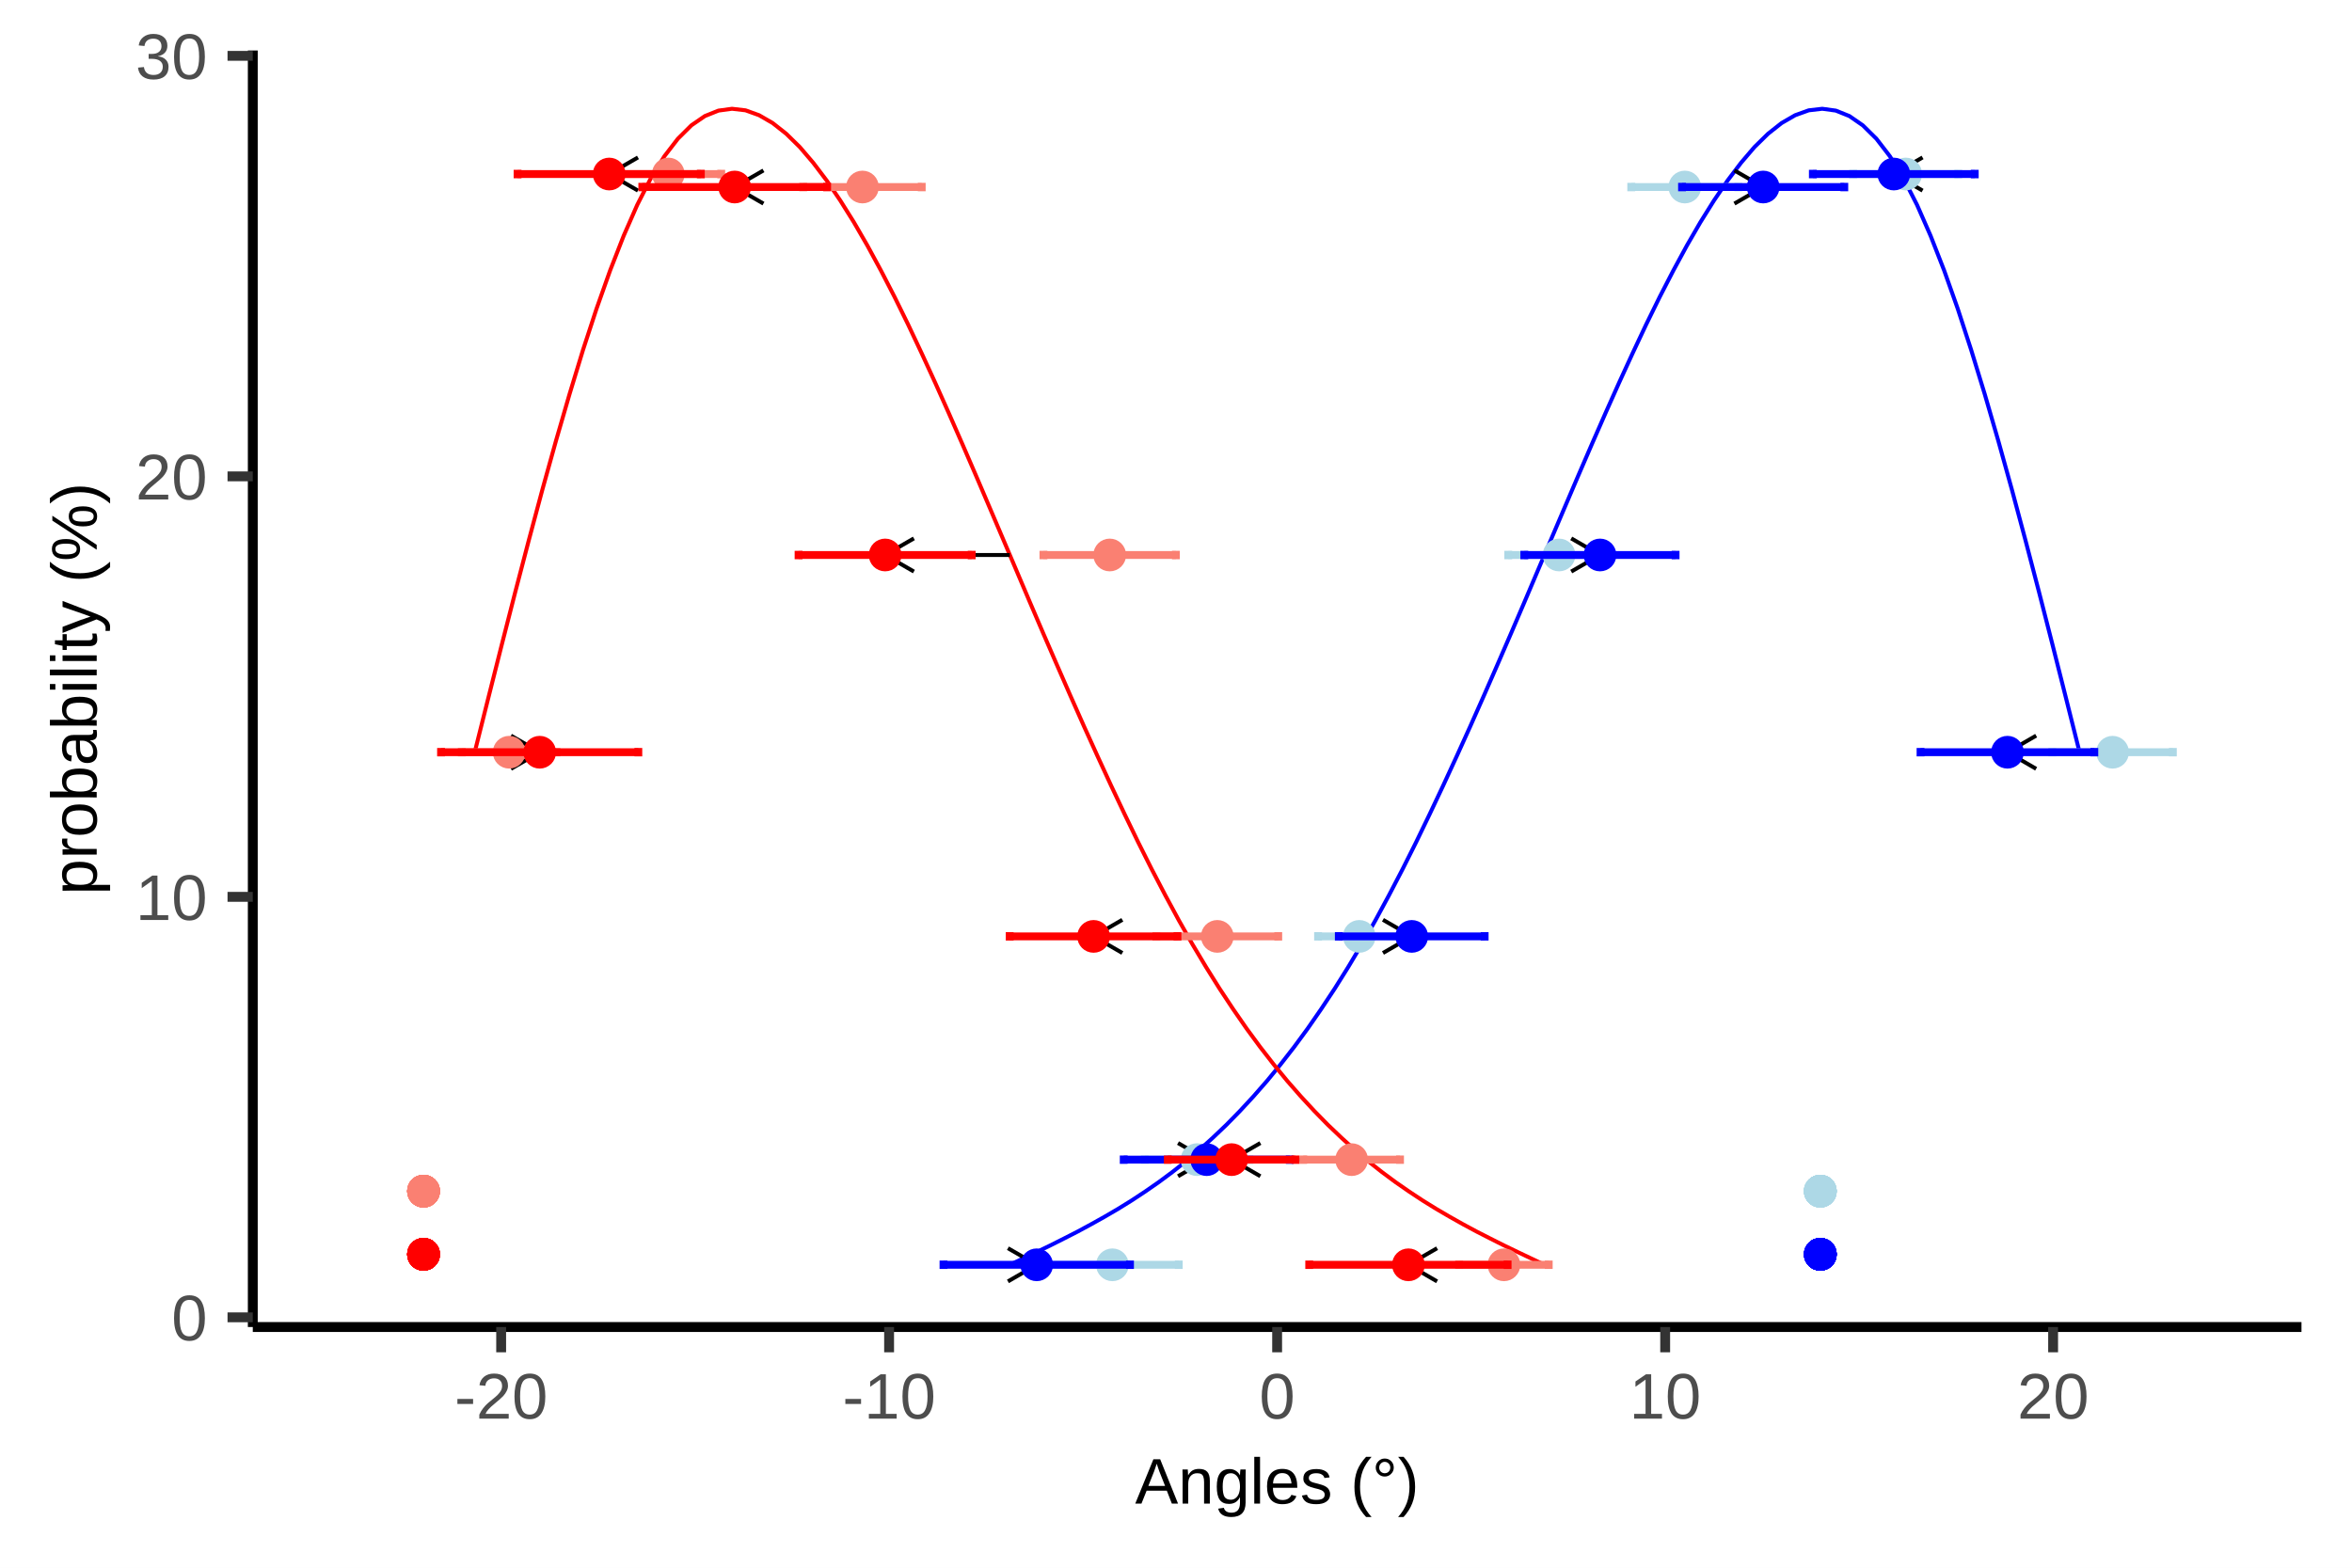
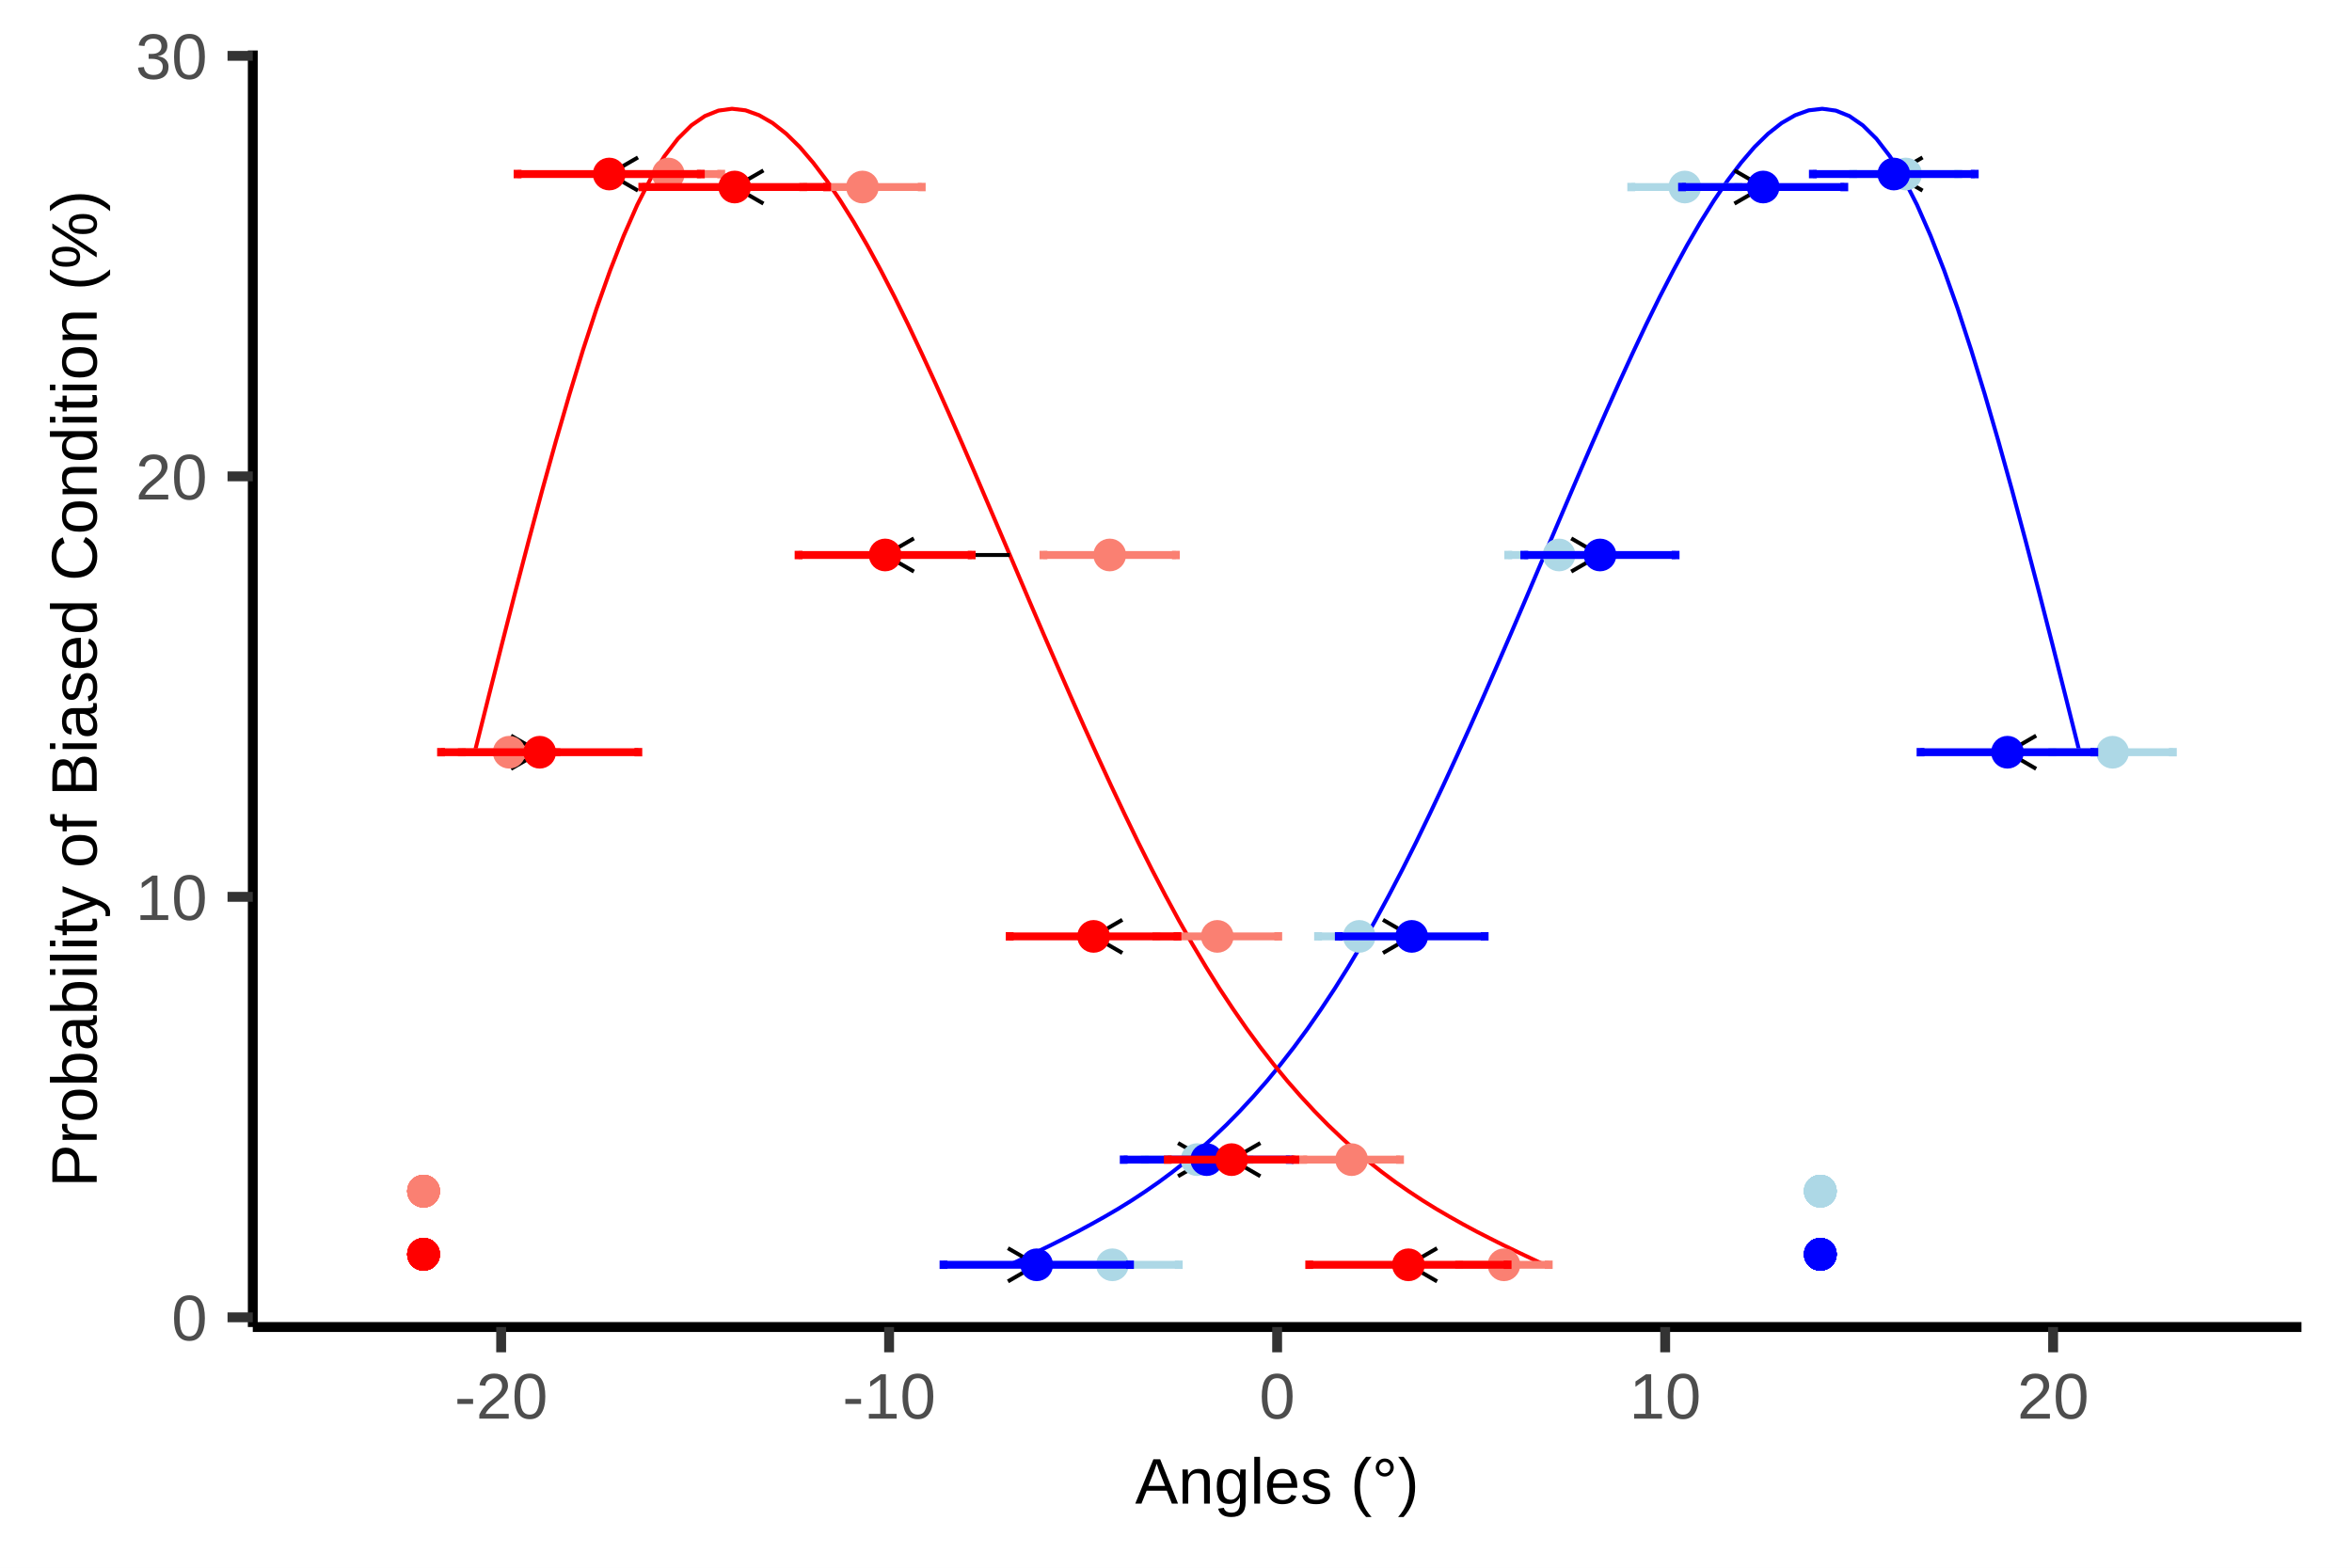
<svg xmlns="http://www.w3.org/2000/svg" class="svglite" width="255.12pt" height="170.08pt" viewBox="0 0 255.12 170.08">
  <defs>
    <style type="text/css">
    .svglite line, .svglite polyline, .svglite polygon, .svglite path, .svglite rect, .svglite circle {
      fill: none;
      stroke: #000000;
      stroke-linecap: round;
      stroke-linejoin: round;
      stroke-miterlimit: 10.00;
    }
    .svglite text {
      white-space: pre;
    }
  </style>
  </defs>
  <rect width="100%" height="100%" style="stroke: none; fill: #FFFFFF;" />
  <defs>
    <clipPath id="cpMC4wMHwyNTUuMTJ8MC4wMHwxNzAuMDg=">
      <rect x="0.00" y="0.00" width="255.12" height="170.08" />
    </clipPath>
  </defs>
  <g clip-path="url(#cpMC4wMHwyNTUuMTJ8MC4wMHwxNzAuMDg=)">
-     <rect x="0" y="0.00" width="255.12" height="170.08" style="stroke-width: 1.07; stroke: #FFFFFF; fill: #FFFFFF;" />
+     <rect x="0.00" y="0.00" width="255.12" height="170.08" style="stroke-width: 1.07; stroke: #FFFFFF; fill: #FFFFFF;" />
  </g>
  <defs>
    <clipPath id="cpMjcuNDJ8MjQ5LjY0fDUuNDh8MTQzLjk3">
      <rect x="27.42" y="5.48" width="222.22" height="138.49" />
    </clipPath>
  </defs>
  <g clip-path="url(#cpMjcuNDJ8MjQ5LjY0fDUuNDh8MTQzLjk3)">
    <polygon points="109.53,137.19 111.00,136.50 112.47,135.80 113.94,135.08 115.41,134.35 116.88,133.60 118.34,132.81 119.81,131.99 121.28,131.12 122.75,130.21 124.22,129.25 125.69,128.22 127.16,127.13 128.63,125.97 130.09,124.73 131.56,123.41 133.03,122.00 134.50,120.51 135.97,118.92 137.44,117.23 138.91,115.45 140.38,113.56 141.85,111.56 143.31,109.45 144.78,107.22 146.25,104.88 147.72,102.41 149.19,99.82 150.66,97.11 152.13,94.28 153.60,91.35 155.06,88.33 156.53,85.22 158.00,82.04 159.47,78.79 160.94,75.48 162.41,72.13 163.88,68.73 165.35,65.31 166.81,61.86 168.28,58.41 169.75,54.95 171.22,51.51 172.69,48.11 174.16,44.76 175.63,41.48 177.10,38.27 178.56,35.17 180.03,32.19 181.50,29.33 182.97,26.63 184.44,24.09 185.91,21.73 187.38,19.57 188.85,17.63 190.31,15.93 191.78,14.48 193.25,13.33 194.72,12.47 196.19,11.95 197.66,11.77 199.13,11.97 200.60,12.56 202.06,13.57 203.53,15.02 205.00,16.93 206.47,19.32 207.94,22.21 209.41,25.55 210.88,29.31 212.35,33.45 213.81,37.94 215.28,42.73 216.75,47.78 218.22,53.07 219.69,58.54 221.16,64.17 222.63,69.91 224.10,75.73 225.57,81.58 225.57,81.64 224.10,75.78 222.63,69.96 221.16,64.22 219.69,58.59 218.22,53.11 216.75,47.83 215.28,42.78 213.81,37.99 212.35,33.50 210.88,29.36 209.41,25.60 207.94,22.26 206.47,19.38 205.00,16.98 203.53,15.07 202.06,13.62 200.60,12.61 199.13,12.02 197.66,11.82 196.19,12.00 194.72,12.52 193.25,13.38 191.78,14.54 190.31,15.98 188.85,17.68 187.38,19.63 185.91,21.79 184.44,24.14 182.97,26.68 181.50,29.38 180.03,32.24 178.56,35.22 177.10,38.32 175.63,41.53 174.16,44.81 172.69,48.16 171.22,51.57 169.75,55.01 168.28,58.46 166.81,61.92 165.35,65.36 163.88,68.79 162.41,72.18 160.94,75.53 159.47,78.84 158.00,82.09 156.53,85.27 155.06,88.38 153.60,91.40 152.13,94.33 150.66,97.16 149.19,99.87 147.72,102.47 146.25,104.93 144.78,107.28 143.31,109.50 141.85,111.61 140.38,113.60 138.91,115.49 137.44,117.28 135.97,118.97 134.50,120.56 133.03,122.05 131.56,123.46 130.09,124.78 128.63,126.02 127.16,127.19 125.69,128.28 124.22,129.30 122.75,130.26 121.28,131.17 119.81,132.04 118.34,132.86 116.88,133.64 115.41,134.40 113.94,135.13 112.47,135.84 111.00,136.55 109.53,137.25 " style="stroke-width: 0.00; stroke: none; stroke-linecap: butt; fill: #999999; fill-opacity: 0.40;" />
    <polyline points="109.53,137.19 111.00,136.50 112.47,135.80 113.94,135.08 115.41,134.35 116.88,133.60 118.34,132.81 119.81,131.99 121.28,131.12 122.75,130.21 124.22,129.25 125.69,128.22 127.16,127.13 128.63,125.97 130.09,124.73 131.56,123.41 133.03,122.00 134.50,120.51 135.97,118.92 137.44,117.23 138.91,115.45 140.38,113.56 141.85,111.56 143.31,109.45 144.78,107.22 146.25,104.88 147.72,102.41 149.19,99.82 150.66,97.11 152.13,94.28 153.60,91.35 155.06,88.33 156.53,85.22 158.00,82.04 159.47,78.79 160.94,75.48 162.41,72.13 163.88,68.73 165.35,65.31 166.81,61.86 168.28,58.41 169.75,54.95 171.22,51.51 172.69,48.11 174.16,44.76 175.63,41.48 177.10,38.27 178.56,35.17 180.03,32.19 181.50,29.33 182.97,26.63 184.44,24.09 185.91,21.73 187.38,19.57 188.85,17.63 190.31,15.93 191.78,14.48 193.25,13.33 194.72,12.47 196.19,11.95 197.66,11.77 199.13,11.97 200.60,12.56 202.06,13.57 203.53,15.02 205.00,16.93 206.47,19.32 207.94,22.21 209.41,25.55 210.88,29.31 212.35,33.45 213.81,37.94 215.28,42.73 216.75,47.78 218.22,53.07 219.69,58.54 221.16,64.17 222.63,69.91 224.10,75.73 225.57,81.58 " style="stroke-width: 0.43; stroke: none; stroke-linecap: butt;" />
    <polyline points="225.57,81.64 224.10,75.78 222.63,69.96 221.16,64.22 219.69,58.59 218.22,53.11 216.75,47.83 215.28,42.78 213.81,37.99 212.35,33.50 210.88,29.36 209.41,25.60 207.94,22.26 206.47,19.38 205.00,16.98 203.53,15.07 202.06,13.62 200.60,12.61 199.13,12.02 197.66,11.82 196.19,12.00 194.72,12.52 193.25,13.38 191.78,14.54 190.31,15.98 188.85,17.68 187.38,19.63 185.91,21.79 184.44,24.14 182.97,26.68 181.50,29.38 180.03,32.24 178.56,35.22 177.10,38.32 175.63,41.53 174.16,44.81 172.69,48.16 171.22,51.57 169.75,55.01 168.28,58.46 166.81,61.92 165.35,65.36 163.88,68.79 162.41,72.18 160.94,75.53 159.47,78.84 158.00,82.09 156.53,85.27 155.06,88.38 153.60,91.40 152.13,94.33 150.66,97.16 149.19,99.87 147.72,102.47 146.25,104.93 144.78,107.28 143.31,109.50 141.85,111.61 140.38,113.60 138.91,115.49 137.44,117.28 135.97,118.97 134.50,120.56 133.03,122.05 131.56,123.46 130.09,124.78 128.63,126.02 127.16,127.19 125.69,128.28 124.22,129.30 122.75,130.26 121.28,131.17 119.81,132.04 118.34,132.86 116.88,133.64 115.41,134.40 113.94,135.13 112.47,135.84 111.00,136.55 109.53,137.25 " style="stroke-width: 0.43; stroke: none; stroke-linecap: butt;" />
    <polyline points="109.53,137.22 111.00,136.52 112.47,135.82 113.94,135.11 115.41,134.37 116.88,133.62 118.34,132.83 119.81,132.01 121.28,131.15 122.75,130.24 124.22,129.27 125.69,128.25 127.16,127.16 128.63,126.00 130.09,124.76 131.56,123.43 133.03,122.03 134.50,120.53 135.97,118.94 137.44,117.26 138.91,115.47 140.38,113.58 141.85,111.58 143.31,109.47 144.78,107.25 146.25,104.90 147.72,102.44 149.19,99.85 150.66,97.13 152.13,94.31 153.60,91.38 155.06,88.36 156.53,85.25 158.00,82.06 159.47,78.82 160.94,75.51 162.41,72.15 163.88,68.76 165.35,65.33 166.81,61.89 168.28,58.43 169.75,54.98 171.22,51.54 172.69,48.14 174.16,44.79 175.63,41.50 177.10,38.30 178.56,35.20 180.03,32.21 181.50,29.36 182.97,26.65 184.44,24.11 185.91,21.76 187.38,19.60 188.85,17.66 190.31,15.95 191.78,14.51 193.25,13.35 194.72,12.50 196.19,11.97 197.66,11.80 199.13,12.00 200.60,12.59 202.06,13.60 203.53,15.05 205.00,16.96 206.47,19.35 207.94,22.23 209.41,25.58 210.88,29.34 212.35,33.48 213.81,37.96 215.28,42.75 216.75,47.81 218.22,53.09 219.69,58.57 221.16,64.19 222.63,69.93 224.10,75.75 225.57,81.61 " style="stroke-width: 0.43; stroke: #0000FF; stroke-linecap: butt;" />
    <polygon points="51.49,81.58 52.96,75.73 54.43,69.91 55.90,64.17 57.37,58.54 58.84,53.07 60.31,47.78 61.78,42.73 63.24,37.94 64.71,33.45 66.18,29.31 67.65,25.55 69.12,22.21 70.59,19.32 72.06,16.93 73.53,15.02 74.99,13.57 76.46,12.56 77.93,11.97 79.40,11.77 80.87,11.95 82.34,12.47 83.81,13.33 85.28,14.48 86.75,15.93 88.21,17.63 89.68,19.57 91.15,21.73 92.62,24.09 94.09,26.63 95.56,29.33 97.03,32.19 98.50,35.17 99.96,38.27 101.43,41.48 102.90,44.76 104.37,48.11 105.84,51.51 107.31,54.95 108.78,58.41 110.25,61.86 111.71,65.31 113.18,68.73 114.65,72.13 116.12,75.48 117.59,78.79 119.06,82.04 120.53,85.22 122.00,88.33 123.46,91.35 124.93,94.28 126.40,97.11 127.87,99.82 129.34,102.41 130.81,104.88 132.28,107.22 133.75,109.45 135.21,111.56 136.68,113.56 138.15,115.45 139.62,117.23 141.09,118.92 142.56,120.51 144.03,122.00 145.50,123.41 146.96,124.73 148.43,125.97 149.90,127.13 151.37,128.22 152.84,129.25 154.31,130.21 155.78,131.12 157.25,131.99 158.71,132.81 160.18,133.60 161.65,134.35 163.12,135.08 164.59,135.80 166.06,136.50 167.53,137.19 167.53,137.25 166.06,136.55 164.59,135.84 163.12,135.13 161.65,134.40 160.18,133.64 158.71,132.86 157.25,132.04 155.78,131.17 154.31,130.26 152.84,129.30 151.37,128.28 149.90,127.19 148.43,126.02 146.96,124.78 145.50,123.46 144.03,122.05 142.56,120.56 141.09,118.97 139.62,117.28 138.15,115.49 136.68,113.60 135.21,111.61 133.75,109.50 132.28,107.28 130.81,104.93 129.34,102.47 127.87,99.87 126.40,97.16 124.93,94.33 123.46,91.40 122.00,88.38 120.53,85.27 119.06,82.09 117.59,78.84 116.12,75.53 114.65,72.18 113.18,68.79 111.71,65.36 110.25,61.92 108.78,58.46 107.31,55.01 105.84,51.57 104.37,48.16 102.90,44.81 101.43,41.53 99.96,38.32 98.50,35.22 97.03,32.24 95.56,29.38 94.09,26.68 92.62,24.14 91.15,21.79 89.68,19.63 88.21,17.68 86.75,15.98 85.28,14.54 83.81,13.38 82.34,12.52 80.87,12.00 79.40,11.82 77.93,12.02 76.46,12.61 74.99,13.62 73.53,15.07 72.06,16.98 70.59,19.38 69.12,22.26 67.65,25.60 66.18,29.36 64.71,33.50 63.24,37.99 61.78,42.78 60.31,47.83 58.84,53.11 57.37,58.59 55.90,64.22 54.43,69.96 52.96,75.78 51.49,81.64 " style="stroke-width: 0.00; stroke: none; stroke-linecap: butt; fill: #999999; fill-opacity: 0.40;" />
    <polyline points="51.49,81.58 52.96,75.73 54.43,69.91 55.90,64.17 57.37,58.54 58.84,53.07 60.31,47.78 61.78,42.73 63.24,37.94 64.71,33.45 66.18,29.31 67.65,25.55 69.12,22.21 70.59,19.32 72.06,16.93 73.53,15.02 74.99,13.57 76.46,12.56 77.93,11.97 79.40,11.77 80.87,11.95 82.34,12.47 83.81,13.33 85.28,14.48 86.75,15.93 88.21,17.63 89.68,19.57 91.15,21.73 92.62,24.09 94.09,26.63 95.56,29.33 97.03,32.19 98.50,35.17 99.96,38.27 101.43,41.48 102.90,44.76 104.37,48.11 105.84,51.51 107.31,54.95 108.78,58.41 110.25,61.86 111.71,65.31 113.18,68.73 114.65,72.13 116.12,75.48 117.59,78.79 119.06,82.04 120.53,85.22 122.00,88.33 123.46,91.35 124.93,94.28 126.40,97.11 127.87,99.82 129.34,102.41 130.81,104.88 132.28,107.22 133.75,109.45 135.21,111.56 136.68,113.56 138.15,115.45 139.62,117.23 141.09,118.92 142.56,120.51 144.03,122.00 145.50,123.41 146.96,124.73 148.43,125.97 149.90,127.13 151.37,128.22 152.84,129.25 154.31,130.21 155.78,131.12 157.25,131.99 158.71,132.81 160.18,133.60 161.65,134.35 163.12,135.08 164.59,135.80 166.06,136.50 167.53,137.19 " style="stroke-width: 0.43; stroke: none; stroke-linecap: butt;" />
    <polyline points="167.53,137.25 166.06,136.55 164.59,135.84 163.12,135.13 161.65,134.40 160.18,133.64 158.71,132.86 157.25,132.04 155.78,131.17 154.31,130.26 152.84,129.30 151.37,128.28 149.90,127.19 148.43,126.02 146.96,124.78 145.50,123.46 144.03,122.05 142.56,120.56 141.09,118.97 139.62,117.28 138.15,115.49 136.68,113.60 135.21,111.61 133.75,109.50 132.28,107.28 130.81,104.93 129.34,102.47 127.87,99.87 126.40,97.16 124.93,94.33 123.46,91.40 122.00,88.38 120.53,85.27 119.06,82.09 117.59,78.84 116.12,75.53 114.65,72.18 113.18,68.79 111.71,65.36 110.25,61.92 108.78,58.46 107.31,55.01 105.84,51.57 104.37,48.16 102.90,44.81 101.43,41.53 99.96,38.32 98.50,35.22 97.03,32.24 95.56,29.38 94.09,26.68 92.62,24.14 91.15,21.79 89.68,19.63 88.21,17.68 86.75,15.98 85.28,14.54 83.81,13.38 82.34,12.52 80.87,12.00 79.40,11.82 77.93,12.02 76.46,12.61 74.99,13.62 73.53,15.07 72.06,16.98 70.59,19.38 69.12,22.26 67.65,25.60 66.18,29.36 64.71,33.50 63.24,37.99 61.78,42.78 60.31,47.83 58.84,53.11 57.37,58.59 55.90,64.22 54.43,69.96 52.96,75.78 51.49,81.64 " style="stroke-width: 0.43; stroke: none; stroke-linecap: butt;" />
    <polyline points="51.49,81.61 52.96,75.75 54.43,69.93 55.90,64.19 57.37,58.57 58.84,53.09 60.31,47.81 61.78,42.75 63.24,37.96 64.71,33.48 66.18,29.34 67.65,25.58 69.12,22.23 70.59,19.35 72.06,16.96 73.53,15.05 74.99,13.60 76.46,12.59 77.93,12.00 79.40,11.80 80.87,11.97 82.34,12.50 83.81,13.35 85.28,14.51 86.75,15.95 88.21,17.66 89.68,19.60 91.15,21.76 92.62,24.11 94.09,26.65 95.56,29.36 97.03,32.21 98.50,35.20 99.96,38.30 101.43,41.50 102.90,44.79 104.37,48.14 105.84,51.54 107.31,54.98 108.78,58.43 110.25,61.89 111.71,65.33 113.18,68.76 114.65,72.15 116.12,75.51 117.59,78.82 119.06,82.06 120.53,85.25 122.00,88.36 123.46,91.38 124.93,94.31 126.40,97.13 127.87,99.85 129.34,102.44 130.81,104.90 132.28,107.25 133.75,109.47 135.21,111.58 136.68,113.58 138.15,115.47 139.62,117.26 141.09,118.94 142.56,120.53 144.03,122.03 145.50,123.43 146.96,124.76 148.43,126.00 149.90,127.16 151.37,128.25 152.84,129.27 154.31,130.24 155.78,131.15 157.25,132.01 158.71,132.83 160.18,133.62 161.65,134.37 163.12,135.11 164.59,135.82 166.06,136.52 167.53,137.22 " style="stroke-width: 0.43; stroke: #FF0000; stroke-linecap: butt;" />
    <line x1="167.53" y1="137.22" x2="152.77" y2="137.22" style="stroke-width: 0.43; stroke-linecap: butt;" />
    <polyline points="155.88,135.42 152.77,137.22 155.88,139.02 " style="stroke-width: 0.43; stroke-linecap: butt;" />
    <line x1="51.49" y1="81.61" x2="58.54" y2="81.61" style="stroke-width: 0.43; stroke-linecap: butt;" />
    <polyline points="55.42,83.41 58.54,81.61 55.42,79.81 " style="stroke-width: 0.43; stroke-linecap: butt;" />
    <line x1="109.53" y1="60.21" x2="96.01" y2="60.21" style="stroke-width: 0.43; stroke-linecap: butt;" />
    <polyline points="99.13,58.41 96.01,60.21 99.13,62.01 " style="stroke-width: 0.43; stroke-linecap: butt;" />
    <line x1="90.17" y1="20.29" x2="79.69" y2="20.29" style="stroke-width: 0.43; stroke-linecap: butt;" />
    <polyline points="82.81,18.49 79.69,20.29 82.81,22.09 " style="stroke-width: 0.43; stroke-linecap: butt;" />
    <line x1="70.85" y1="18.88" x2="66.08" y2="18.88" style="stroke-width: 0.43; stroke-linecap: butt;" />
    <polyline points="69.20,17.08 66.08,18.88 69.20,20.68 " style="stroke-width: 0.43; stroke-linecap: butt;" />
    <line x1="148.21" y1="125.81" x2="133.59" y2="125.81" style="stroke-width: 0.43; stroke-linecap: butt;" />
    <polyline points="136.71,124.01 133.59,125.81 136.71,127.61 " style="stroke-width: 0.43; stroke-linecap: butt;" />
    <line x1="128.85" y1="101.59" x2="118.62" y2="101.59" style="stroke-width: 0.43; stroke-linecap: butt;" />
    <polyline points="121.74,99.79 118.62,101.59 121.74,103.39 " style="stroke-width: 0.43; stroke-linecap: butt;" />
    <line x1="109.53" y1="137.22" x2="112.45" y2="137.22" style="stroke-width: 0.43; stroke-linecap: butt;" />
    <polyline points="109.33,139.02 112.45,137.22 109.33,135.42 " style="stroke-width: 0.43; stroke-linecap: butt;" />
    <line x1="225.57" y1="81.61" x2="217.75" y2="81.61" style="stroke-width: 0.43; stroke-linecap: butt;" />
    <polyline points="220.86,79.81 217.75,81.61 220.86,83.41 " style="stroke-width: 0.43; stroke-linecap: butt;" />
    <line x1="167.53" y1="60.21" x2="173.55" y2="60.21" style="stroke-width: 0.43; stroke-linecap: butt;" />
    <polyline points="170.43,62.01 173.55,60.21 170.43,58.41 " style="stroke-width: 0.43; stroke-linecap: butt;" />
    <line x1="186.89" y1="20.29" x2="191.25" y2="20.29" style="stroke-width: 0.43; stroke-linecap: butt;" />
    <polyline points="188.13,22.09 191.25,20.29 188.13,18.49 " style="stroke-width: 0.43; stroke-linecap: butt;" />
    <line x1="206.21" y1="18.88" x2="205.42" y2="18.88" style="stroke-width: 0.43; stroke-linecap: butt;" />
    <polyline points="208.54,17.08 205.42,18.88 208.54,20.68 " style="stroke-width: 0.43; stroke-linecap: butt;" />
    <line x1="128.85" y1="125.81" x2="130.89" y2="125.81" style="stroke-width: 0.43; stroke-linecap: butt;" />
    <polyline points="127.78,127.61 130.89,125.81 127.78,124.01 " style="stroke-width: 0.43; stroke-linecap: butt;" />
    <line x1="148.21" y1="101.59" x2="153.13" y2="101.59" style="stroke-width: 0.43; stroke-linecap: butt;" />
    <polyline points="150.01,103.39 153.13,101.59 150.01,99.79 " style="stroke-width: 0.43; stroke-linecap: butt;" />
    <circle cx="55.23" cy="81.61" r="1.42" style="stroke-width: 0.71; stroke: #FA8072; fill: #FA8072;" />
    <circle cx="72.49" cy="18.88" r="1.42" style="stroke-width: 0.71; stroke: #FA8072; fill: #FA8072;" />
    <circle cx="93.55" cy="20.29" r="1.42" style="stroke-width: 0.71; stroke: #FA8072; fill: #FA8072;" />
    <circle cx="120.37" cy="60.21" r="1.42" style="stroke-width: 0.71; stroke: #FA8072; fill: #FA8072;" />
    <circle cx="132.04" cy="101.59" r="1.42" style="stroke-width: 0.71; stroke: #FA8072; fill: #FA8072;" />
    <circle cx="146.61" cy="125.81" r="1.42" style="stroke-width: 0.71; stroke: #FA8072; fill: #FA8072;" />
    <circle cx="163.13" cy="137.22" r="1.42" style="stroke-width: 0.71; stroke: #FA8072; fill: #FA8072;" />
    <polyline points="60.36,82.06 60.36,81.15 " style="stroke-width: 0.85; stroke: #FA8072; stroke-linecap: butt;" />
    <polyline points="60.36,81.61 50.09,81.61 " style="stroke-width: 0.85; stroke: #FA8072; stroke-linecap: butt;" />
    <polyline points="50.09,82.06 50.09,81.15 " style="stroke-width: 0.85; stroke: #FA8072; stroke-linecap: butt;" />
    <polyline points="78.23,19.34 78.23,18.42 " style="stroke-width: 0.85; stroke: #FA8072; stroke-linecap: butt;" />
    <polyline points="78.23,18.88 66.74,18.88 " style="stroke-width: 0.85; stroke: #FA8072; stroke-linecap: butt;" />
    <polyline points="66.74,19.34 66.74,18.42 " style="stroke-width: 0.85; stroke: #FA8072; stroke-linecap: butt;" />
    <polyline points="99.98,20.75 99.98,19.84 " style="stroke-width: 0.85; stroke: #FA8072; stroke-linecap: butt;" />
    <polyline points="99.98,20.29 87.12,20.29 " style="stroke-width: 0.85; stroke: #FA8072; stroke-linecap: butt;" />
    <polyline points="87.12,20.75 87.12,19.84 " style="stroke-width: 0.85; stroke: #FA8072; stroke-linecap: butt;" />
    <polyline points="127.55,60.67 127.55,59.76 " style="stroke-width: 0.85; stroke: #FA8072; stroke-linecap: butt;" />
    <polyline points="127.55,60.21 113.18,60.21 " style="stroke-width: 0.85; stroke: #FA8072; stroke-linecap: butt;" />
    <polyline points="113.18,60.67 113.18,59.76 " style="stroke-width: 0.85; stroke: #FA8072; stroke-linecap: butt;" />
    <polyline points="138.65,102.04 138.65,101.13 " style="stroke-width: 0.85; stroke: #FA8072; stroke-linecap: butt;" />
    <polyline points="138.65,101.59 125.43,101.59 " style="stroke-width: 0.85; stroke: #FA8072; stroke-linecap: butt;" />
    <polyline points="125.43,102.04 125.43,101.13 " style="stroke-width: 0.85; stroke: #FA8072; stroke-linecap: butt;" />
    <polyline points="151.86,126.27 151.86,125.36 " style="stroke-width: 0.85; stroke: #FA8072; stroke-linecap: butt;" />
    <polyline points="151.86,125.81 141.36,125.81 " style="stroke-width: 0.85; stroke: #FA8072; stroke-linecap: butt;" />
    <polyline points="141.36,126.27 141.36,125.36 " style="stroke-width: 0.85; stroke: #FA8072; stroke-linecap: butt;" />
    <polyline points="167.99,137.67 167.99,136.76 " style="stroke-width: 0.85; stroke: #FA8072; stroke-linecap: butt;" />
    <polyline points="167.99,137.22 158.27,137.22 " style="stroke-width: 0.85; stroke: #FA8072; stroke-linecap: butt;" />
    <polyline points="158.27,137.67 158.27,136.76 " style="stroke-width: 0.85; stroke: #FA8072; stroke-linecap: butt;" />
    <circle cx="120.66" cy="137.22" r="1.42" style="stroke-width: 0.71; stroke: #ADD8E6; fill: #ADD8E6;" />
    <circle cx="129.84" cy="125.81" r="1.42" style="stroke-width: 0.71; stroke: #ADD8E6; fill: #ADD8E6;" />
    <circle cx="147.44" cy="101.59" r="1.42" style="stroke-width: 0.71; stroke: #ADD8E6; fill: #ADD8E6;" />
    <circle cx="169.11" cy="60.21" r="1.42" style="stroke-width: 0.71; stroke: #ADD8E6; fill: #ADD8E6;" />
    <circle cx="182.75" cy="20.29" r="1.42" style="stroke-width: 0.71; stroke: #ADD8E6; fill: #ADD8E6;" />
    <circle cx="206.71" cy="18.88" r="1.42" style="stroke-width: 0.71; stroke: #ADD8E6; fill: #ADD8E6;" />
    <circle cx="229.15" cy="81.61" r="1.42" style="stroke-width: 0.71; stroke: #ADD8E6; fill: #ADD8E6;" />
    <polyline points="127.86,137.67 127.86,136.76 " style="stroke-width: 0.85; stroke: #ADD8E6; stroke-linecap: butt;" />
    <polyline points="127.86,137.22 113.46,137.22 " style="stroke-width: 0.85; stroke: #ADD8E6; stroke-linecap: butt;" />
    <polyline points="113.46,137.67 113.46,136.76 " style="stroke-width: 0.85; stroke: #ADD8E6; stroke-linecap: butt;" />
    <polyline points="135.52,126.27 135.52,125.36 " style="stroke-width: 0.85; stroke: #ADD8E6; stroke-linecap: butt;" />
    <polyline points="135.52,125.81 124.17,125.81 " style="stroke-width: 0.85; stroke: #ADD8E6; stroke-linecap: butt;" />
    <polyline points="124.17,126.27 124.17,125.36 " style="stroke-width: 0.85; stroke: #ADD8E6; stroke-linecap: butt;" />
    <polyline points="151.90,102.04 151.90,101.13 " style="stroke-width: 0.85; stroke: #ADD8E6; stroke-linecap: butt;" />
    <polyline points="151.90,101.59 142.97,101.59 " style="stroke-width: 0.85; stroke: #ADD8E6; stroke-linecap: butt;" />
    <polyline points="142.97,102.04 142.97,101.13 " style="stroke-width: 0.85; stroke: #ADD8E6; stroke-linecap: butt;" />
    <polyline points="174.61,60.67 174.61,59.76 " style="stroke-width: 0.85; stroke: #ADD8E6; stroke-linecap: butt;" />
    <polyline points="174.61,60.21 163.60,60.21 " style="stroke-width: 0.85; stroke: #ADD8E6; stroke-linecap: butt;" />
    <polyline points="163.60,60.67 163.60,59.76 " style="stroke-width: 0.85; stroke: #ADD8E6; stroke-linecap: butt;" />
    <polyline points="188.55,20.75 188.55,19.84 " style="stroke-width: 0.85; stroke: #ADD8E6; stroke-linecap: butt;" />
    <polyline points="188.55,20.29 176.94,20.29 " style="stroke-width: 0.85; stroke: #ADD8E6; stroke-linecap: butt;" />
    <polyline points="176.94,20.75 176.94,19.84 " style="stroke-width: 0.85; stroke: #ADD8E6; stroke-linecap: butt;" />
    <polyline points="212.41,19.34 212.41,18.42 " style="stroke-width: 0.85; stroke: #ADD8E6; stroke-linecap: butt;" />
    <polyline points="212.41,18.88 201.01,18.88 " style="stroke-width: 0.85; stroke: #ADD8E6; stroke-linecap: butt;" />
    <polyline points="201.01,19.34 201.01,18.42 " style="stroke-width: 0.85; stroke: #ADD8E6; stroke-linecap: butt;" />
    <polyline points="235.69,82.06 235.69,81.15 " style="stroke-width: 0.85; stroke: #ADD8E6; stroke-linecap: butt;" />
    <polyline points="235.69,81.61 222.61,81.61 " style="stroke-width: 0.85; stroke: #ADD8E6; stroke-linecap: butt;" />
    <polyline points="222.61,82.06 222.61,81.15 " style="stroke-width: 0.85; stroke: #ADD8E6; stroke-linecap: butt;" />
    <circle cx="112.45" cy="137.22" r="1.42" style="stroke-width: 0.71; stroke: #0000FF; fill: #0000FF;" />
    <circle cx="130.89" cy="125.81" r="1.42" style="stroke-width: 0.71; stroke: #0000FF; fill: #0000FF;" />
    <circle cx="153.13" cy="101.59" r="1.42" style="stroke-width: 0.71; stroke: #0000FF; fill: #0000FF;" />
    <circle cx="173.55" cy="60.21" r="1.42" style="stroke-width: 0.71; stroke: #0000FF; fill: #0000FF;" />
    <circle cx="191.25" cy="20.29" r="1.42" style="stroke-width: 0.71; stroke: #0000FF; fill: #0000FF;" />
    <circle cx="205.42" cy="18.88" r="1.42" style="stroke-width: 0.71; stroke: #0000FF; fill: #0000FF;" />
    <circle cx="217.75" cy="81.61" r="1.42" style="stroke-width: 0.71; stroke: #0000FF; fill: #0000FF;" />
    <polyline points="122.57,137.67 122.57,136.76 " style="stroke-width: 0.85; stroke: #0000FF; stroke-linecap: butt;" />
    <polyline points="122.57,137.22 102.34,137.22 " style="stroke-width: 0.85; stroke: #0000FF; stroke-linecap: butt;" />
    <polyline points="102.34,137.67 102.34,136.76 " style="stroke-width: 0.85; stroke: #0000FF; stroke-linecap: butt;" />
    <polyline points="139.90,126.27 139.90,125.36 " style="stroke-width: 0.85; stroke: #0000FF; stroke-linecap: butt;" />
    <polyline points="139.90,125.81 121.89,125.81 " style="stroke-width: 0.85; stroke: #0000FF; stroke-linecap: butt;" />
    <polyline points="121.89,126.27 121.89,125.36 " style="stroke-width: 0.85; stroke: #0000FF; stroke-linecap: butt;" />
    <polyline points="161.04,102.04 161.04,101.13 " style="stroke-width: 0.85; stroke: #0000FF; stroke-linecap: butt;" />
    <polyline points="161.04,101.59 145.22,101.59 " style="stroke-width: 0.85; stroke: #0000FF; stroke-linecap: butt;" />
    <polyline points="145.22,102.04 145.22,101.13 " style="stroke-width: 0.85; stroke: #0000FF; stroke-linecap: butt;" />
    <polyline points="181.75,60.67 181.75,59.76 " style="stroke-width: 0.85; stroke: #0000FF; stroke-linecap: butt;" />
    <polyline points="181.75,60.21 165.34,60.21 " style="stroke-width: 0.85; stroke: #0000FF; stroke-linecap: butt;" />
    <polyline points="165.34,60.67 165.34,59.76 " style="stroke-width: 0.85; stroke: #0000FF; stroke-linecap: butt;" />
    <polyline points="200.05,20.75 200.05,19.84 " style="stroke-width: 0.85; stroke: #0000FF; stroke-linecap: butt;" />
    <polyline points="200.05,20.29 182.45,20.29 " style="stroke-width: 0.85; stroke: #0000FF; stroke-linecap: butt;" />
    <polyline points="182.45,20.75 182.45,19.84 " style="stroke-width: 0.85; stroke: #0000FF; stroke-linecap: butt;" />
    <polyline points="214.20,19.34 214.20,18.42 " style="stroke-width: 0.85; stroke: #0000FF; stroke-linecap: butt;" />
    <polyline points="214.20,18.88 196.64,18.88 " style="stroke-width: 0.85; stroke: #0000FF; stroke-linecap: butt;" />
    <polyline points="196.64,19.34 196.64,18.42 " style="stroke-width: 0.85; stroke: #0000FF; stroke-linecap: butt;" />
    <polyline points="227.17,82.06 227.17,81.15 " style="stroke-width: 0.85; stroke: #0000FF; stroke-linecap: butt;" />
    <polyline points="227.17,81.61 208.32,81.61 " style="stroke-width: 0.85; stroke: #0000FF; stroke-linecap: butt;" />
    <polyline points="208.32,82.06 208.32,81.15 " style="stroke-width: 0.85; stroke: #0000FF; stroke-linecap: butt;" />
    <circle cx="58.54" cy="81.61" r="1.42" style="stroke-width: 0.71; stroke: #FF0000; fill: #FF0000;" />
    <circle cx="66.08" cy="18.88" r="1.42" style="stroke-width: 0.71; stroke: #FF0000; fill: #FF0000;" />
    <circle cx="79.69" cy="20.29" r="1.42" style="stroke-width: 0.71; stroke: #FF0000; fill: #FF0000;" />
    <circle cx="96.01" cy="60.21" r="1.42" style="stroke-width: 0.71; stroke: #FF0000; fill: #FF0000;" />
    <circle cx="118.62" cy="101.59" r="1.42" style="stroke-width: 0.71; stroke: #FF0000; fill: #FF0000;" />
    <circle cx="133.59" cy="125.81" r="1.42" style="stroke-width: 0.71; stroke: #FF0000; fill: #FF0000;" />
    <circle cx="152.77" cy="137.22" r="1.42" style="stroke-width: 0.71; stroke: #FF0000; fill: #FF0000;" />
    <polyline points="69.24,82.06 69.24,81.15 " style="stroke-width: 0.85; stroke: #FF0000; stroke-linecap: butt;" />
    <polyline points="69.24,81.61 47.84,81.61 " style="stroke-width: 0.85; stroke: #FF0000; stroke-linecap: butt;" />
    <polyline points="47.84,82.06 47.84,81.15 " style="stroke-width: 0.85; stroke: #FF0000; stroke-linecap: butt;" />
    <polyline points="76.02,19.34 76.02,18.42 " style="stroke-width: 0.85; stroke: #FF0000; stroke-linecap: butt;" />
    <polyline points="76.02,18.88 56.14,18.88 " style="stroke-width: 0.85; stroke: #FF0000; stroke-linecap: butt;" />
    <polyline points="56.14,19.34 56.14,18.42 " style="stroke-width: 0.85; stroke: #FF0000; stroke-linecap: butt;" />
    <polyline points="89.72,20.75 89.72,19.84 " style="stroke-width: 0.85; stroke: #FF0000; stroke-linecap: butt;" />
    <polyline points="89.72,20.29 69.67,20.29 " style="stroke-width: 0.85; stroke: #FF0000; stroke-linecap: butt;" />
    <polyline points="69.67,20.75 69.67,19.84 " style="stroke-width: 0.85; stroke: #FF0000; stroke-linecap: butt;" />
    <polyline points="105.40,60.67 105.40,59.76 " style="stroke-width: 0.85; stroke: #FF0000; stroke-linecap: butt;" />
    <polyline points="105.40,60.21 86.62,60.21 " style="stroke-width: 0.85; stroke: #FF0000; stroke-linecap: butt;" />
    <polyline points="86.62,60.67 86.62,59.76 " style="stroke-width: 0.85; stroke: #FF0000; stroke-linecap: butt;" />
    <polyline points="127.72,102.04 127.72,101.13 " style="stroke-width: 0.85; stroke: #FF0000; stroke-linecap: butt;" />
    <polyline points="127.72,101.59 109.52,101.59 " style="stroke-width: 0.85; stroke: #FF0000; stroke-linecap: butt;" />
    <polyline points="109.52,102.04 109.52,101.13 " style="stroke-width: 0.85; stroke: #FF0000; stroke-linecap: butt;" />
    <polyline points="140.51,126.27 140.51,125.36 " style="stroke-width: 0.85; stroke: #FF0000; stroke-linecap: butt;" />
    <polyline points="140.51,125.81 126.67,125.81 " style="stroke-width: 0.85; stroke: #FF0000; stroke-linecap: butt;" />
    <polyline points="126.67,126.27 126.67,125.36 " style="stroke-width: 0.85; stroke: #FF0000; stroke-linecap: butt;" />
    <polyline points="163.53,137.67 163.53,136.76 " style="stroke-width: 0.85; stroke: #FF0000; stroke-linecap: butt;" />
    <polyline points="163.53,137.22 142.01,137.22 " style="stroke-width: 0.85; stroke: #FF0000; stroke-linecap: butt;" />
    <polyline points="142.01,137.67 142.01,136.76 " style="stroke-width: 0.85; stroke: #FF0000; stroke-linecap: butt;" />
    <circle cx="45.94" cy="129.23" r="1.42" style="stroke-width: 0.71; stroke: #FA8072; fill: #FA8072;" />
    <circle cx="45.94" cy="129.23" r="1.42" style="stroke-width: 0.71; stroke: #FA8072; fill: #FA8072;" />
    <circle cx="45.94" cy="129.23" r="1.42" style="stroke-width: 0.71; stroke: #FA8072; fill: #FA8072;" />
    <circle cx="45.94" cy="129.23" r="1.42" style="stroke-width: 0.71; stroke: #FA8072; fill: #FA8072;" />
    <circle cx="45.94" cy="129.23" r="1.42" style="stroke-width: 0.71; stroke: #FA8072; fill: #FA8072;" />
    <circle cx="45.94" cy="129.23" r="1.42" style="stroke-width: 0.71; stroke: #FA8072; fill: #FA8072;" />
    <circle cx="45.94" cy="129.23" r="1.42" style="stroke-width: 0.71; stroke: #FA8072; fill: #FA8072;" />
    <circle cx="45.94" cy="129.23" r="1.42" style="stroke-width: 0.71; stroke: #FA8072; fill: #FA8072;" />
    <circle cx="45.94" cy="129.23" r="1.42" style="stroke-width: 0.71; stroke: #FA8072; fill: #FA8072;" />
    <circle cx="45.94" cy="129.23" r="1.42" style="stroke-width: 0.71; stroke: #FA8072; fill: #FA8072;" />
    <circle cx="45.94" cy="136.08" r="1.42" style="stroke-width: 0.71; stroke: #FF0000; fill: #FF0000;" />
    <circle cx="45.94" cy="136.08" r="1.42" style="stroke-width: 0.71; stroke: #FF0000; fill: #FF0000;" />
    <circle cx="45.94" cy="136.08" r="1.42" style="stroke-width: 0.71; stroke: #FF0000; fill: #FF0000;" />
    <circle cx="45.94" cy="136.08" r="1.42" style="stroke-width: 0.71; stroke: #FF0000; fill: #FF0000;" />
    <circle cx="45.94" cy="136.08" r="1.42" style="stroke-width: 0.71; stroke: #FF0000; fill: #FF0000;" />
    <circle cx="45.94" cy="136.08" r="1.42" style="stroke-width: 0.71; stroke: #FF0000; fill: #FF0000;" />
    <circle cx="45.94" cy="136.08" r="1.42" style="stroke-width: 0.71; stroke: #FF0000; fill: #FF0000;" />
    <circle cx="45.94" cy="136.08" r="1.42" style="stroke-width: 0.71; stroke: #FF0000; fill: #FF0000;" />
    <circle cx="45.94" cy="136.08" r="1.42" style="stroke-width: 0.71; stroke: #FF0000; fill: #FF0000;" />
    <circle cx="45.94" cy="136.08" r="1.42" style="stroke-width: 0.71; stroke: #FF0000; fill: #FF0000;" />
    <circle cx="197.45" cy="129.23" r="1.42" style="stroke-width: 0.71; stroke: #ADD8E6; fill: #ADD8E6;" />
    <circle cx="197.45" cy="129.23" r="1.42" style="stroke-width: 0.71; stroke: #ADD8E6; fill: #ADD8E6;" />
    <circle cx="197.45" cy="129.23" r="1.42" style="stroke-width: 0.71; stroke: #ADD8E6; fill: #ADD8E6;" />
    <circle cx="197.45" cy="129.23" r="1.42" style="stroke-width: 0.71; stroke: #ADD8E6; fill: #ADD8E6;" />
    <circle cx="197.45" cy="129.23" r="1.42" style="stroke-width: 0.71; stroke: #ADD8E6; fill: #ADD8E6;" />
    <circle cx="197.45" cy="129.23" r="1.42" style="stroke-width: 0.71; stroke: #ADD8E6; fill: #ADD8E6;" />
    <circle cx="197.45" cy="129.23" r="1.42" style="stroke-width: 0.71; stroke: #ADD8E6; fill: #ADD8E6;" />
    <circle cx="197.45" cy="129.23" r="1.42" style="stroke-width: 0.71; stroke: #ADD8E6; fill: #ADD8E6;" />
    <circle cx="197.45" cy="129.23" r="1.42" style="stroke-width: 0.71; stroke: #ADD8E6; fill: #ADD8E6;" />
    <circle cx="197.45" cy="129.23" r="1.42" style="stroke-width: 0.71; stroke: #ADD8E6; fill: #ADD8E6;" />
    <circle cx="197.45" cy="136.08" r="1.42" style="stroke-width: 0.71; stroke: #0000FF; fill: #0000FF;" />
    <circle cx="197.45" cy="136.08" r="1.42" style="stroke-width: 0.71; stroke: #0000FF; fill: #0000FF;" />
    <circle cx="197.45" cy="136.08" r="1.42" style="stroke-width: 0.71; stroke: #0000FF; fill: #0000FF;" />
    <circle cx="197.45" cy="136.08" r="1.42" style="stroke-width: 0.71; stroke: #0000FF; fill: #0000FF;" />
    <circle cx="197.45" cy="136.08" r="1.42" style="stroke-width: 0.71; stroke: #0000FF; fill: #0000FF;" />
    <circle cx="197.45" cy="136.08" r="1.42" style="stroke-width: 0.71; stroke: #0000FF; fill: #0000FF;" />
    <circle cx="197.45" cy="136.08" r="1.42" style="stroke-width: 0.71; stroke: #0000FF; fill: #0000FF;" />
    <circle cx="197.45" cy="136.08" r="1.42" style="stroke-width: 0.71; stroke: #0000FF; fill: #0000FF;" />
    <circle cx="197.45" cy="136.08" r="1.42" style="stroke-width: 0.71; stroke: #0000FF; fill: #0000FF;" />
    <circle cx="197.45" cy="136.08" r="1.42" style="stroke-width: 0.71; stroke: #0000FF; fill: #0000FF;" />
  </g>
  <g clip-path="url(#cpMC4wMHwyNTUuMTJ8MC4wMHwxNzAuMDg=)">
    <polyline points="27.42,143.97 27.42,5.48 " style="stroke-width: 1.07; stroke-linecap: butt;" />
    <text x="22.49" y="145.42" text-anchor="end" style="font-size: 7.00px;fill: #4D4D4D; font-family: &quot;Arial&quot;;" textLength="3.90px" lengthAdjust="spacingAndGlyphs">0</text>
    <text x="22.49" y="99.81" text-anchor="end" style="font-size: 7.00px;fill: #4D4D4D; font-family: &quot;Arial&quot;;" textLength="7.79px" lengthAdjust="spacingAndGlyphs">10</text>
    <text x="22.49" y="54.19" text-anchor="end" style="font-size: 7.00px;fill: #4D4D4D; font-family: &quot;Arial&quot;;" textLength="7.79px" lengthAdjust="spacingAndGlyphs">20</text>
    <text x="22.49" y="8.57" text-anchor="end" style="font-size: 7.00px;fill: #4D4D4D; font-family: &quot;Arial&quot;;" textLength="7.79px" lengthAdjust="spacingAndGlyphs">30</text>
    <polyline points="24.68,142.92 27.42,142.92 " style="stroke-width: 1.07; stroke: #333333; stroke-linecap: butt;" />
    <polyline points="24.68,97.30 27.42,97.30 " style="stroke-width: 1.07; stroke: #333333; stroke-linecap: butt;" />
    <polyline points="24.68,51.68 27.42,51.68 " style="stroke-width: 1.07; stroke: #333333; stroke-linecap: butt;" />
    <polyline points="24.68,6.06 27.42,6.06 " style="stroke-width: 1.07; stroke: #333333; stroke-linecap: butt;" />
    <polyline points="27.42,143.97 249.64,143.97 " style="stroke-width: 1.07; stroke-linecap: butt;" />
    <polyline points="54.36,146.71 54.36,143.97 " style="stroke-width: 1.07; stroke: #333333; stroke-linecap: butt;" />
    <polyline points="96.44,146.71 96.44,143.97 " style="stroke-width: 1.07; stroke: #333333; stroke-linecap: butt;" />
    <polyline points="138.53,146.71 138.53,143.97 " style="stroke-width: 1.07; stroke: #333333; stroke-linecap: butt;" />
    <polyline points="180.62,146.71 180.62,143.97 " style="stroke-width: 1.07; stroke: #333333; stroke-linecap: butt;" />
    <polyline points="222.70,146.71 222.70,143.97 " style="stroke-width: 1.07; stroke: #333333; stroke-linecap: butt;" />
    <text x="54.36" y="153.91" text-anchor="middle" style="font-size: 7.00px;fill: #4D4D4D; font-family: &quot;Arial&quot;;" textLength="10.12px" lengthAdjust="spacingAndGlyphs">-20</text>
    <text x="96.44" y="153.91" text-anchor="middle" style="font-size: 7.00px;fill: #4D4D4D; font-family: &quot;Arial&quot;;" textLength="10.12px" lengthAdjust="spacingAndGlyphs">-10</text>
    <text x="138.53" y="153.91" text-anchor="middle" style="font-size: 7.00px;fill: #4D4D4D; font-family: &quot;Arial&quot;;" textLength="3.90px" lengthAdjust="spacingAndGlyphs">0</text>
    <text x="180.62" y="153.91" text-anchor="middle" style="font-size: 7.00px;fill: #4D4D4D; font-family: &quot;Arial&quot;;" textLength="7.79px" lengthAdjust="spacingAndGlyphs">10</text>
    <text x="222.70" y="153.91" text-anchor="middle" style="font-size: 7.00px;fill: #4D4D4D; font-family: &quot;Arial&quot;;" textLength="7.79px" lengthAdjust="spacingAndGlyphs">20</text>
    <text x="138.53" y="163.13" text-anchor="middle" style="font-size: 7.00px; font-family: &quot;Arial&quot;;" textLength="30.82px" lengthAdjust="spacingAndGlyphs">Angles (°)</text>
-     <text transform="translate(10.49,74.72) rotate(-90)" text-anchor="middle" style="font-size: 7.00px; font-family: &quot;Arial&quot;;" textLength="44.75px" lengthAdjust="spacingAndGlyphs">probability (%)</text>
+     <text transform="translate(10.49,74.72) rotate(-90)" text-anchor="middle" style="font-size: 7.00px; font-family: &quot;Arial&quot;;" textLength="108.18px" lengthAdjust="spacingAndGlyphs">Probability of Biased Condition (%)</text>
  </g>
</svg>
